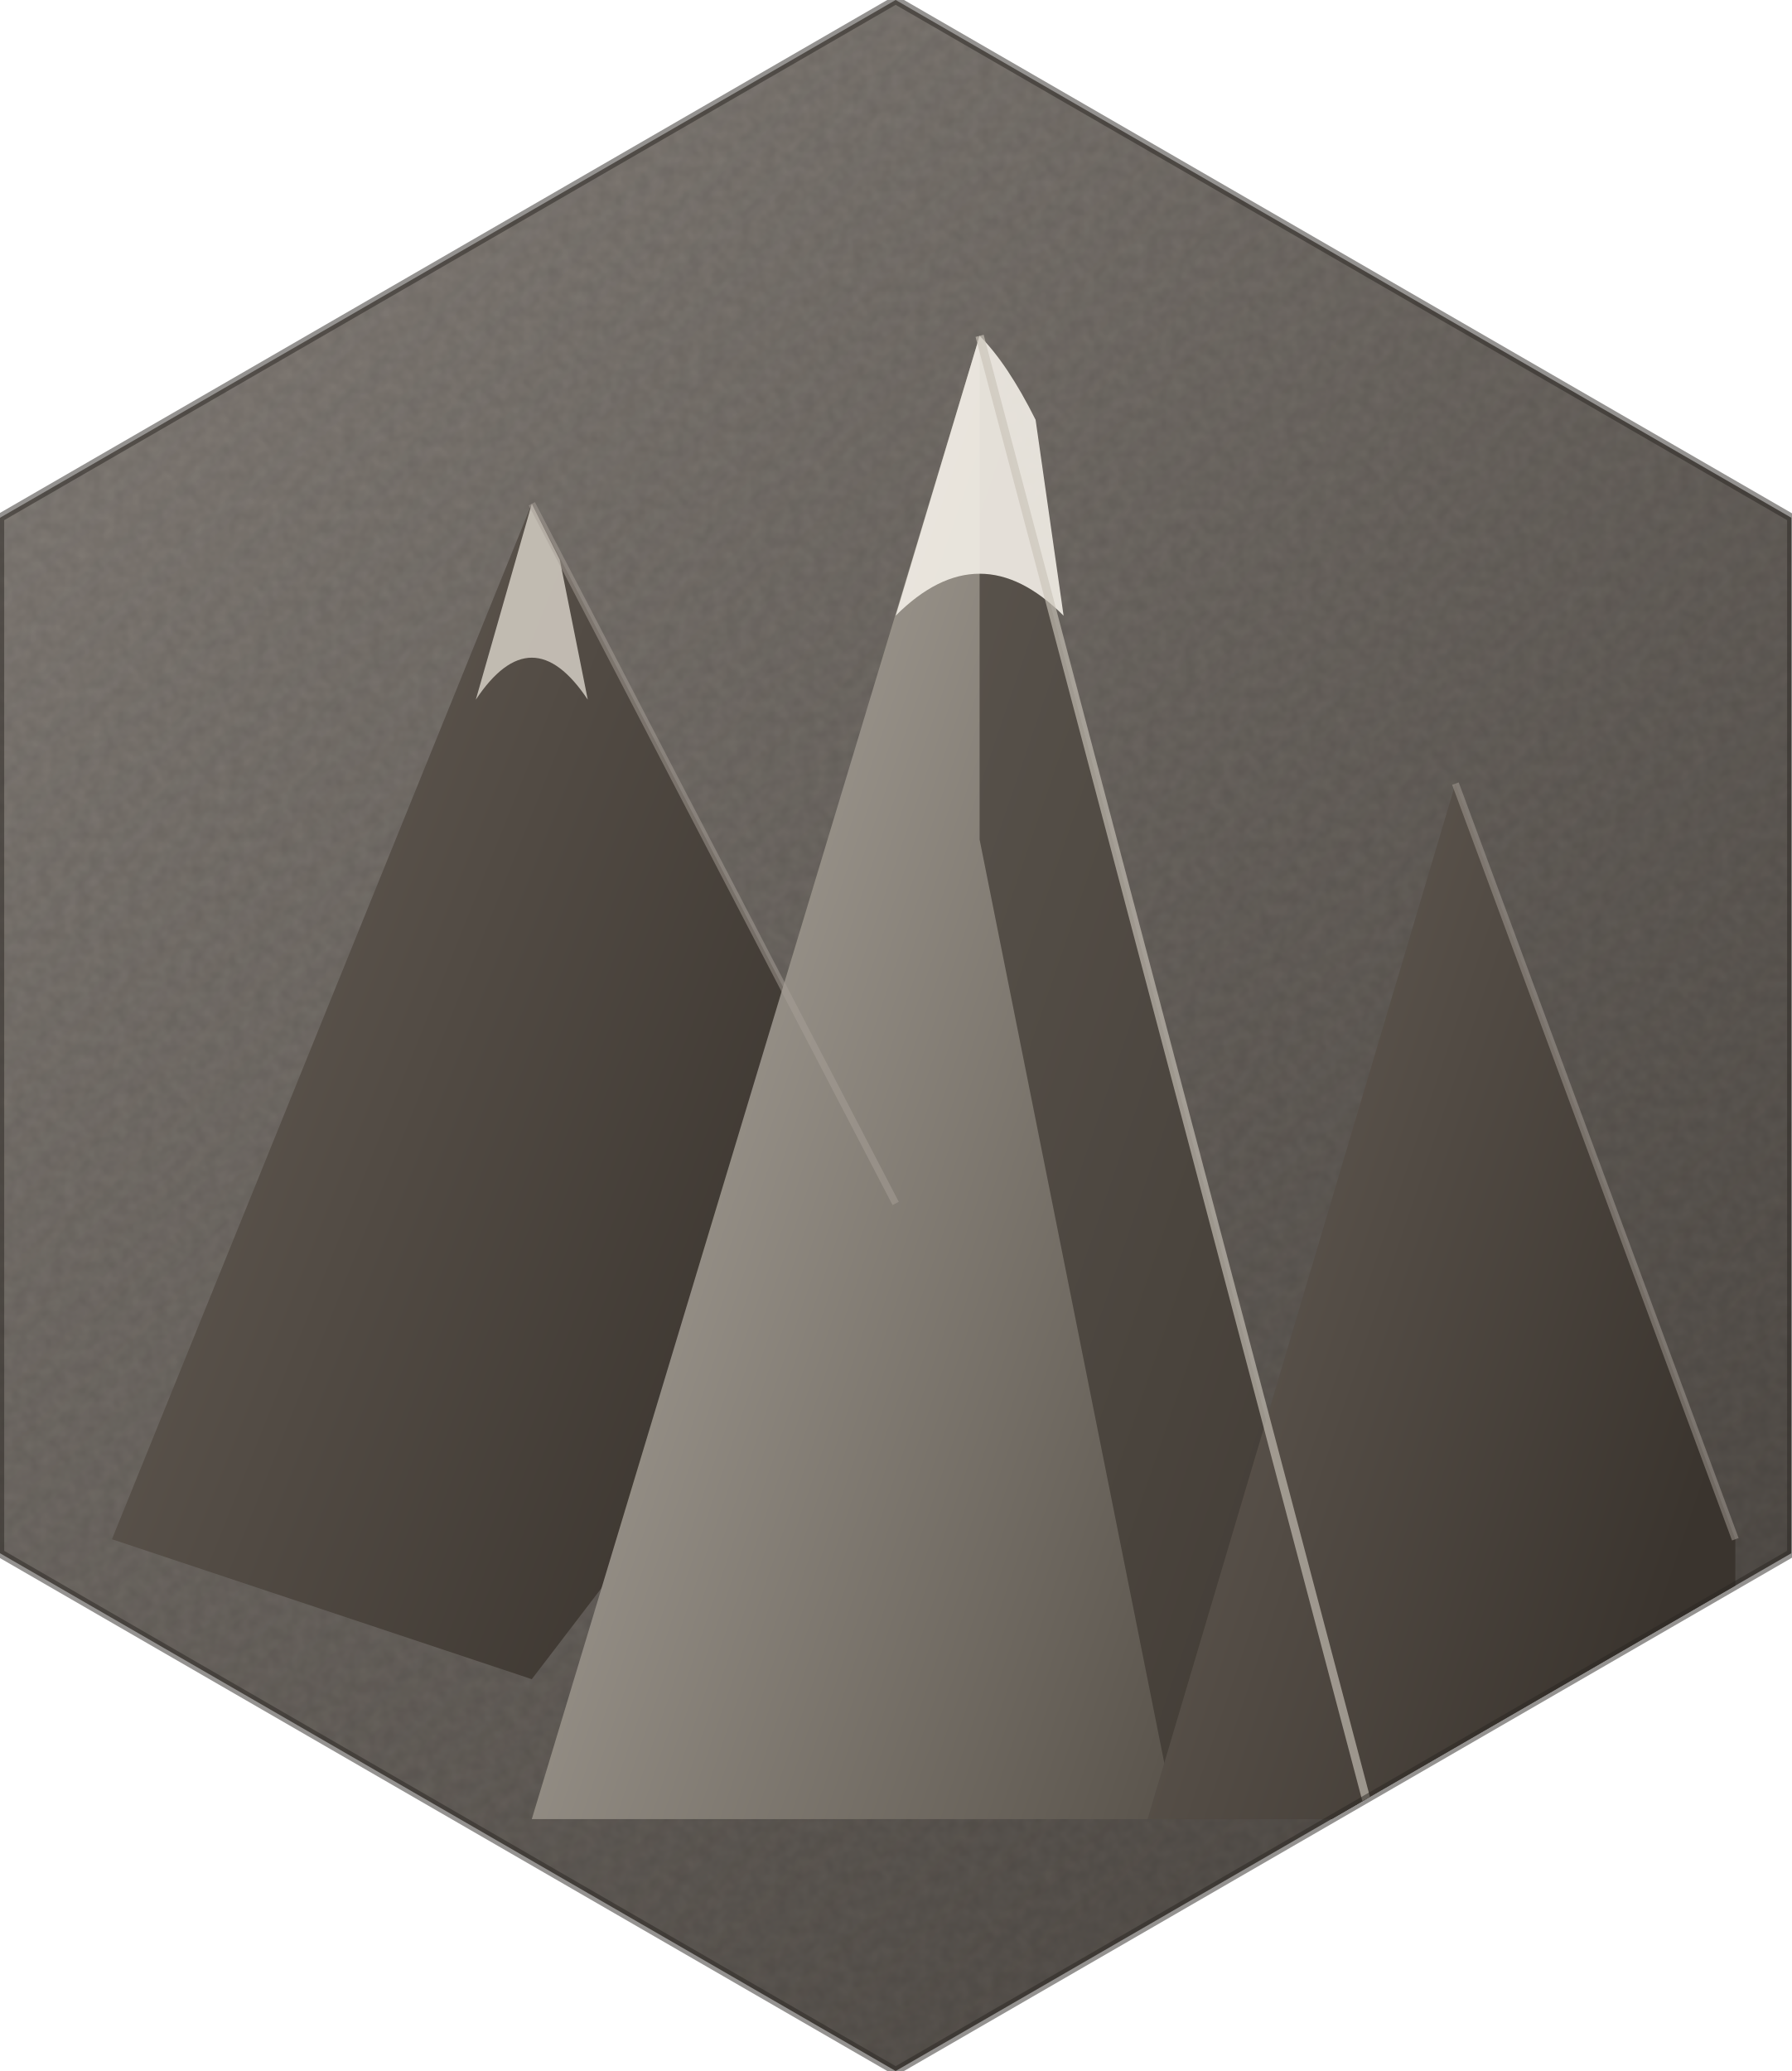
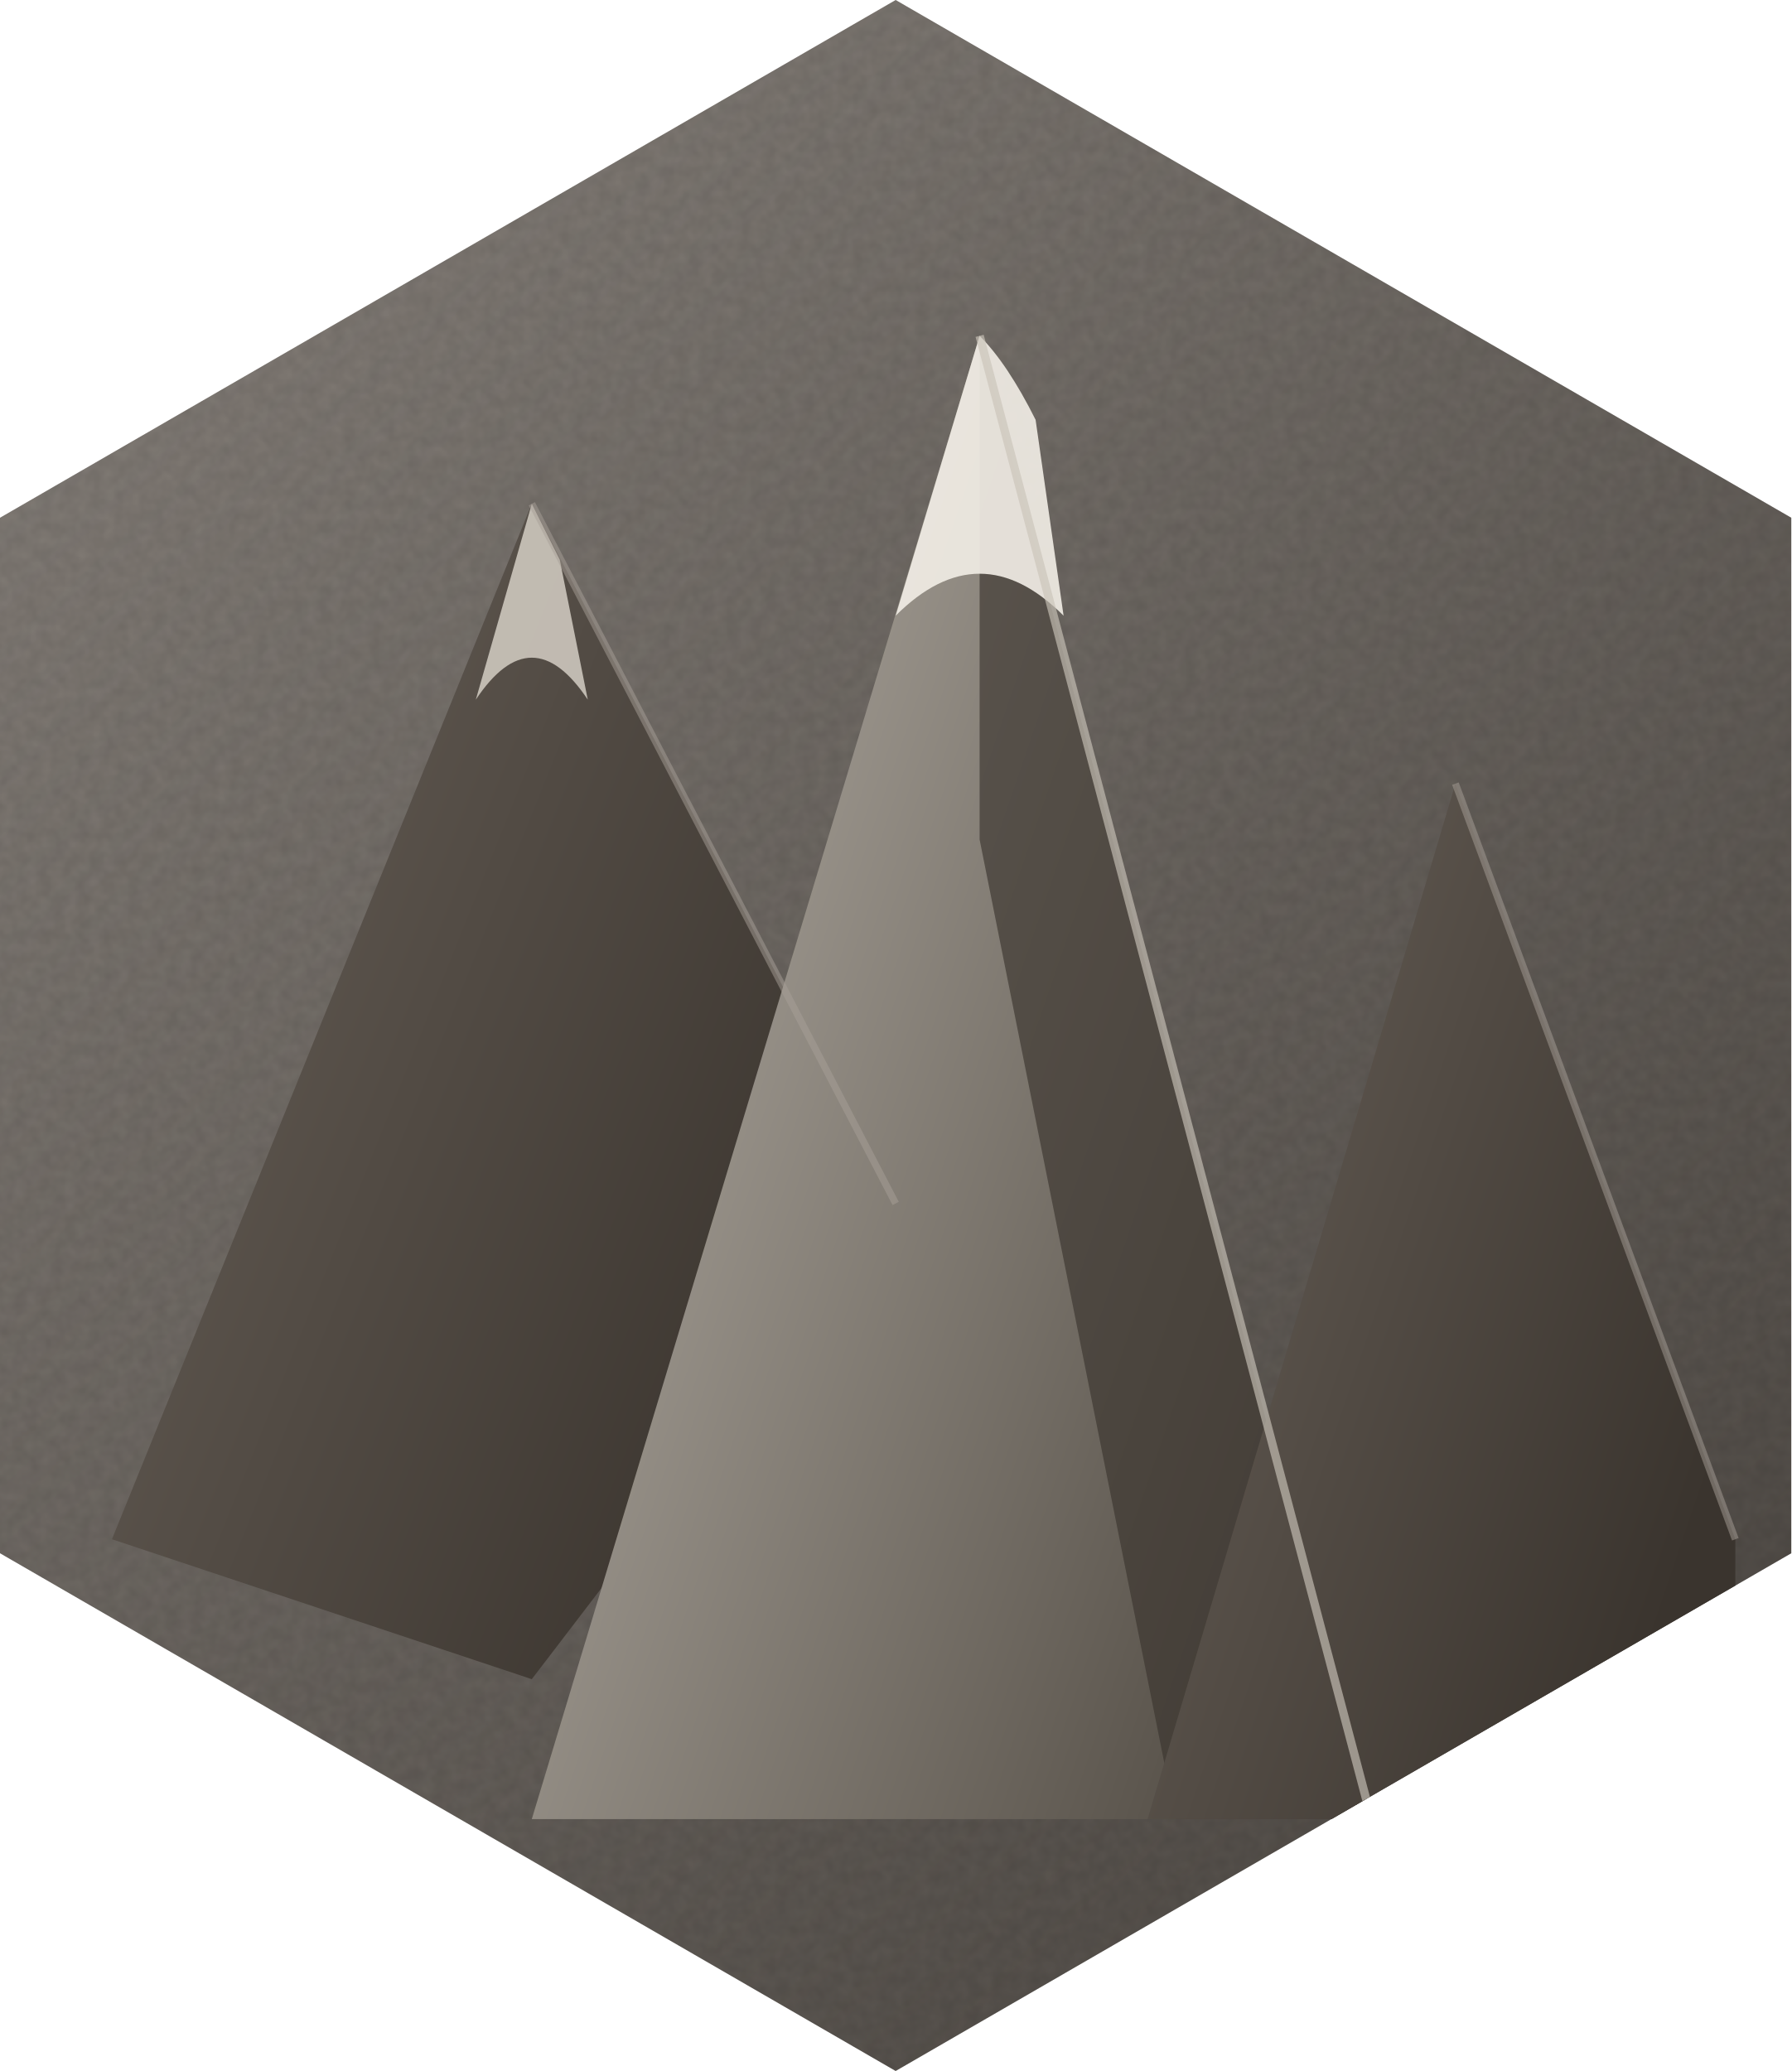
<svg xmlns="http://www.w3.org/2000/svg" viewBox="0 0 128 148" preserveAspectRatio="xMidYMid meet">
  <defs>
    <clipPath id="hex">
      <polygon points="64,0 128,37 128,111 64,148 0,111 0,37" />
    </clipPath>
    <linearGradient id="lg-base" x1="0" y1="0" x2="0.8" y2="1">
      <stop offset="0" stop-color="#8a847e" />
      <stop offset="1" stop-color="#4f4a45" />
    </linearGradient>
    <linearGradient id="lg-peak-light" x1="0" y1="0" x2="1" y2="0.6">
      <stop offset="0" stop-color="#bcb6ad" />
      <stop offset="1" stop-color="#5a544c" />
    </linearGradient>
    <linearGradient id="lg-peak-dark" x1="0" y1="0" x2="1" y2="0.6">
      <stop offset="0" stop-color="#6a625a" />
      <stop offset="1" stop-color="#3a342e" />
    </linearGradient>
    <filter id="nz" x="0" y="0" width="1" height="1">
      <feTurbulence type="fractalNoise" baseFrequency="1.1" numOctaves="2" seed="13" />
      <feColorMatrix values="0 0 0 0 0  0 0 0 0 0  0 0 0 0 0  0 0 0 0.22 0" />
      <feComposite in2="SourceGraphic" operator="in" />
    </filter>
  </defs>
  <g clip-path="url(#hex)">
    <rect x="0" y="0" width="128" height="148" fill="url(#lg-base)" />
    <rect x="0" y="0" width="128" height="148" fill="#2a2622" filter="url(#nz)" opacity="0.55" />
    <path d="M 8 110 L 38 36 L 64 86 L 38 120 Z" fill="url(#lg-peak-dark)" />
    <path d="M 38 130 L 70 24 L 98 130 Z" fill="url(#lg-peak-light)" />
    <path d="M 70 24 L 98 130 L 84 130 L 70 60 Z" fill="#3a342e" opacity="0.65" />
    <path d="M 82 130 L 104 56 L 124 110 L 124 130 Z" fill="url(#lg-peak-dark)" />
    <path d="M 70 24 L 64 44 Q 70 38 76 44 L 74 30 Q 72 26 70 24 Z" fill="#f0ece4" opacity="0.92" />
    <path d="M 38 36 L 34 50 Q 38 44 42 50 L 40 40 Z" fill="#dcd6cc" opacity="0.8" />
    <path d="M 70 24 L 98 130" fill="none" stroke="#cac3b8" stroke-width="0.6" opacity="0.65" />
    <path d="M 38 36 L 64 86" fill="none" stroke="#a8a098" stroke-width="0.5" opacity="0.5" />
    <path d="M 104 56 L 124 110" fill="none" stroke="#a8a098" stroke-width="0.5" opacity="0.5" />
  </g>
-   <polygon points="64,0 128,37 128,111 64,148 0,111 0,37" fill="none" stroke="#2a2622" stroke-width="0.6" opacity="0.5" />
</svg>
